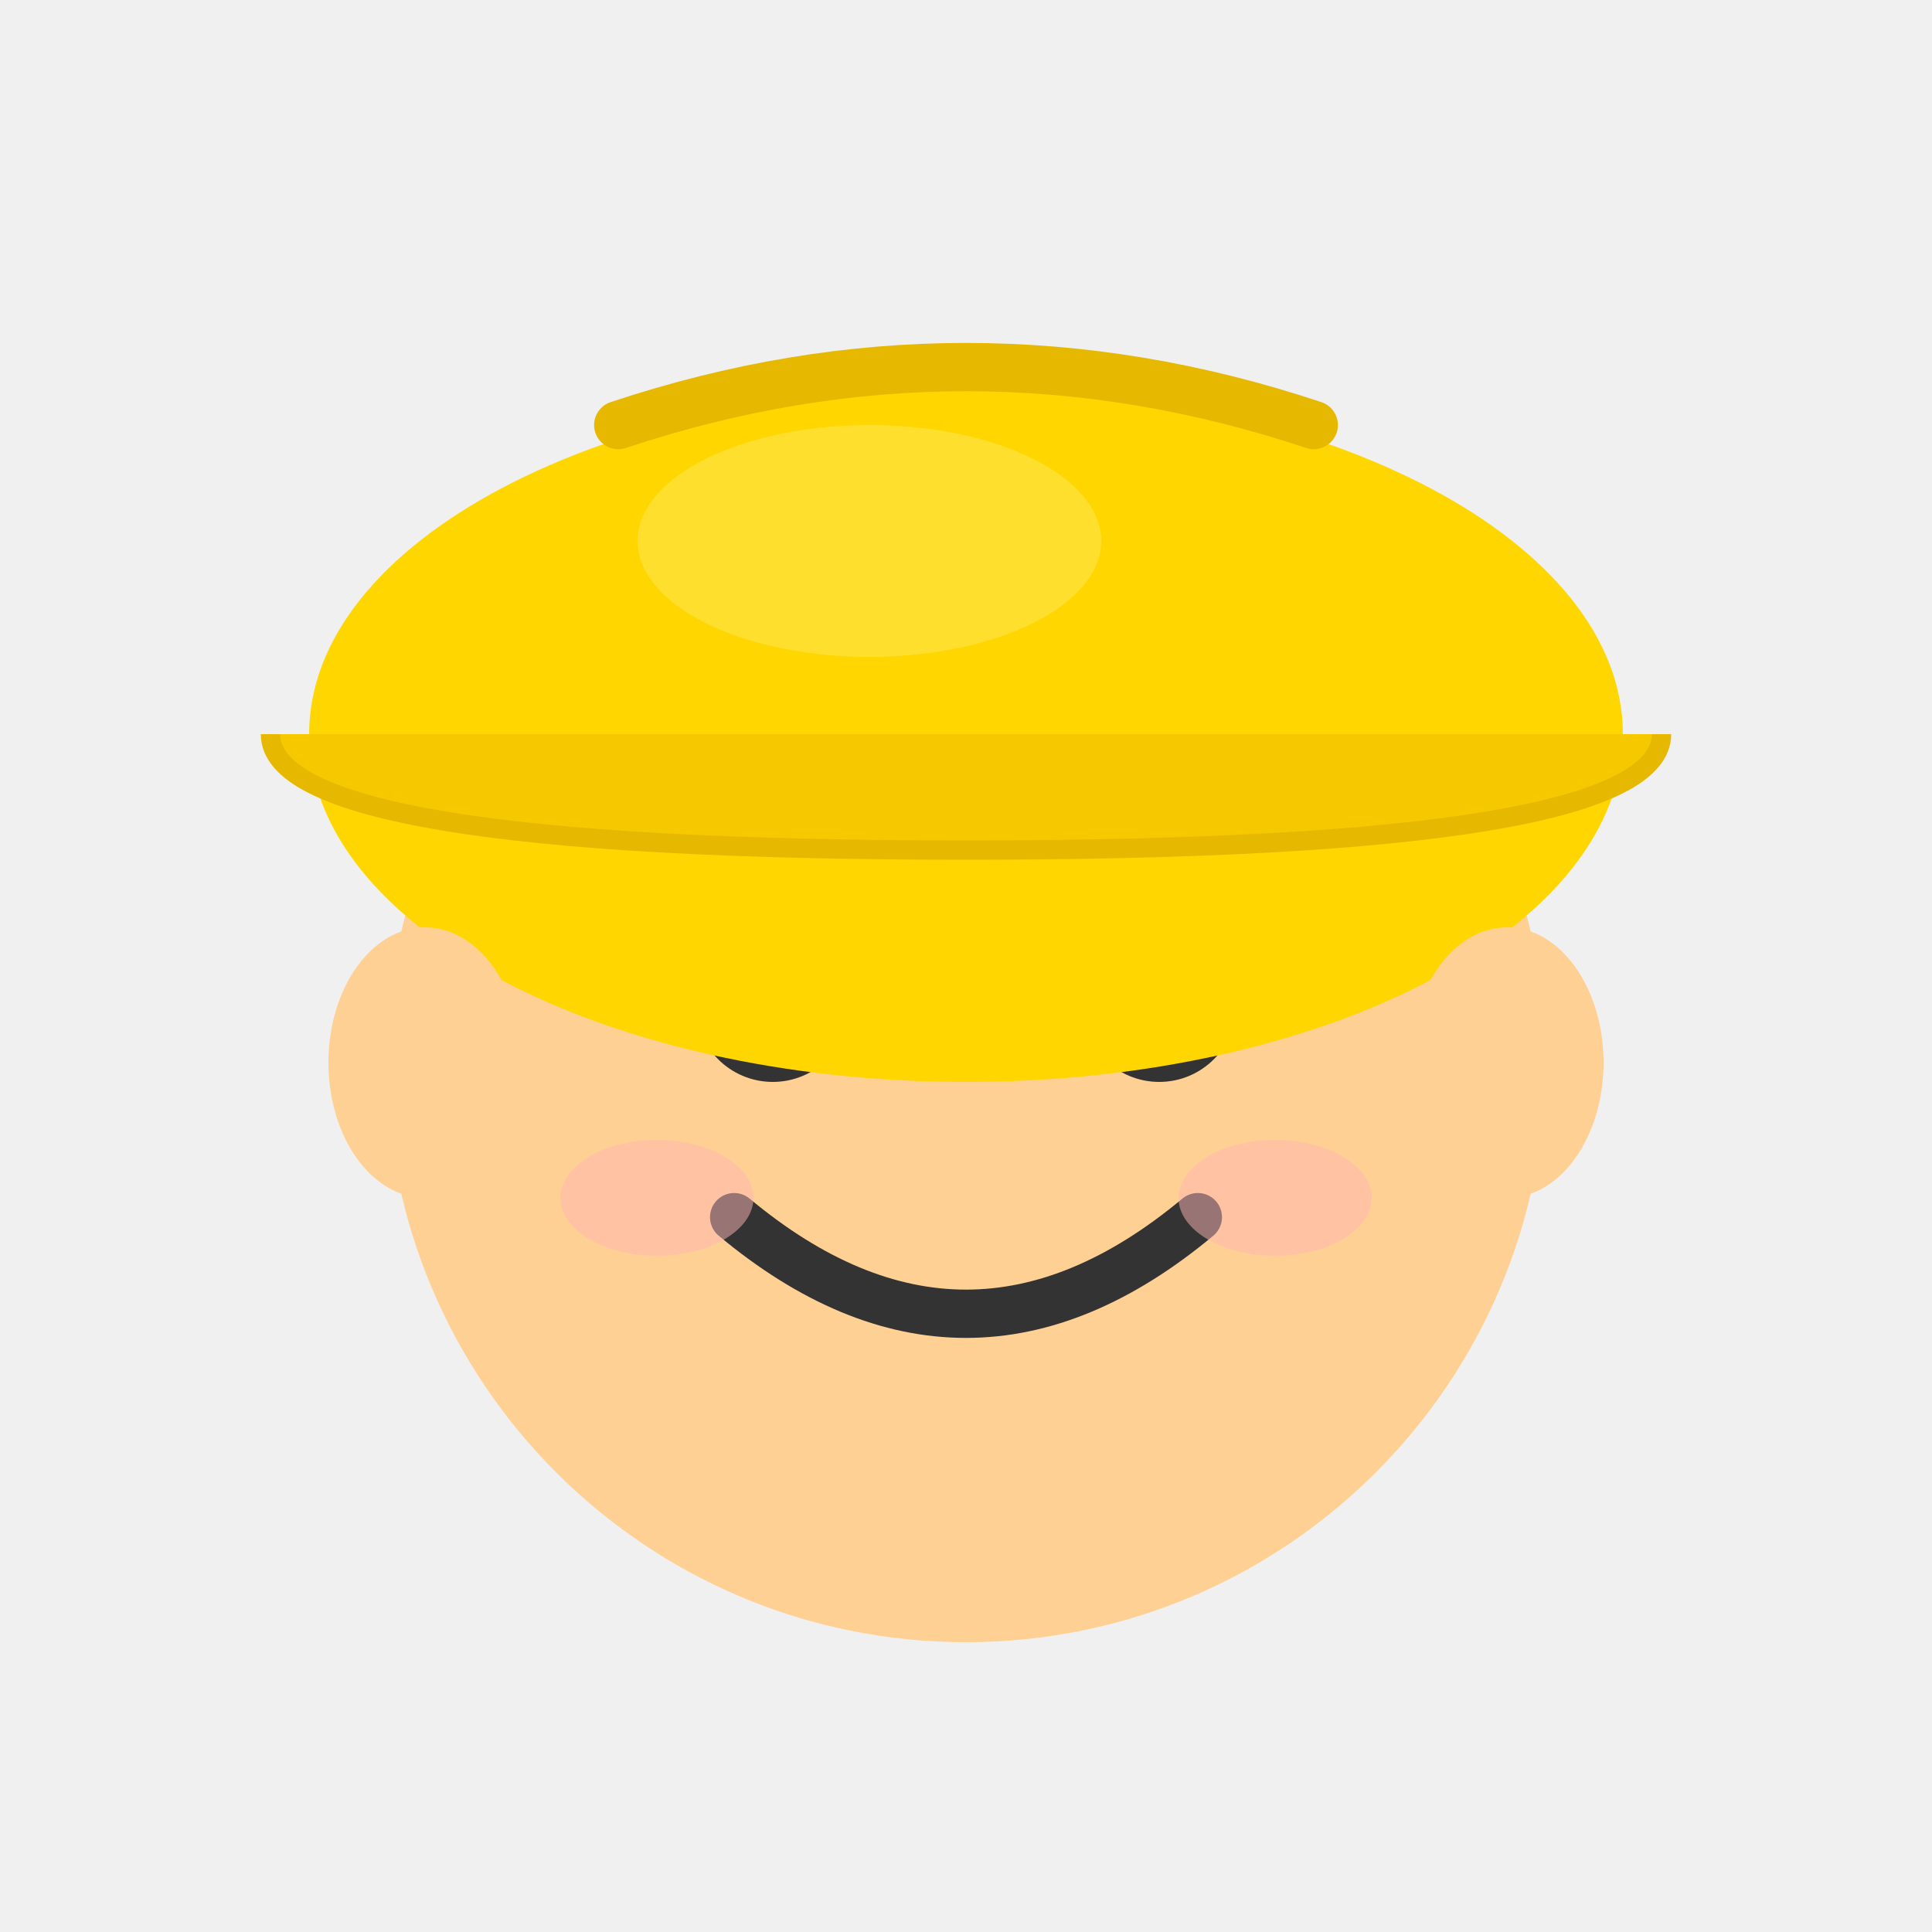
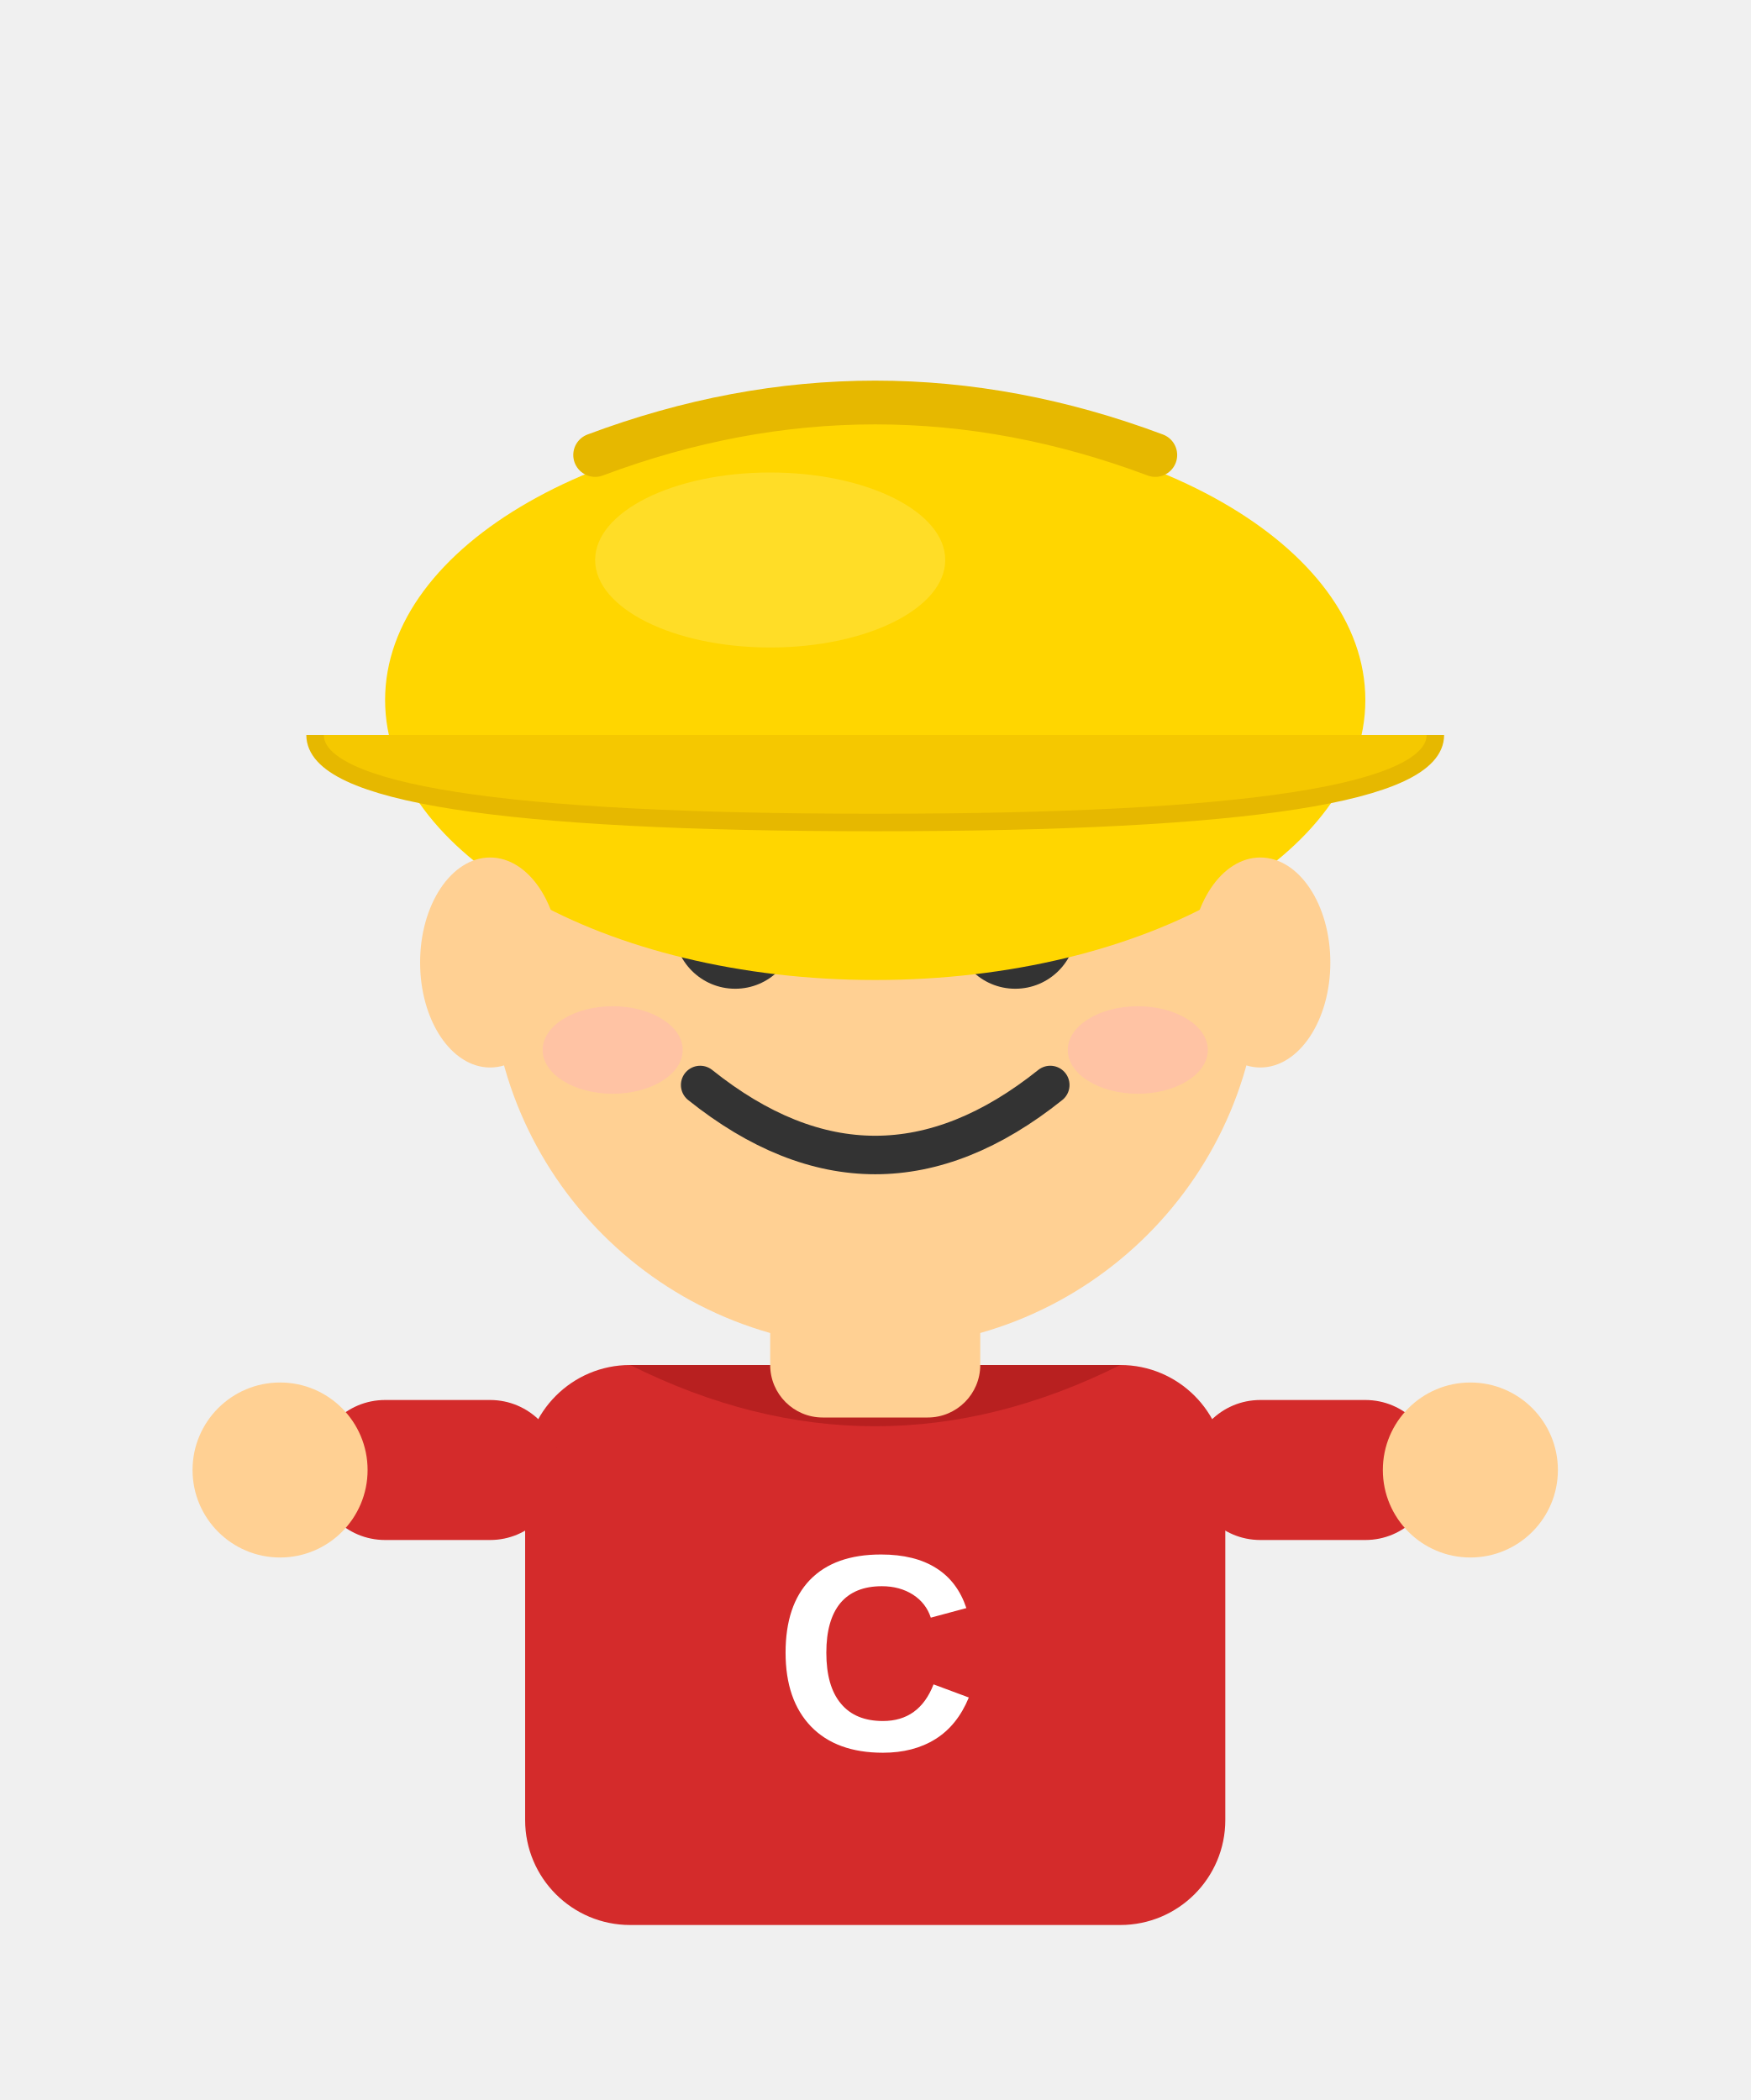
- <svg xmlns="http://www.w3.org/2000/svg" viewBox="0 0 100 100" width="100" height="100">
-   <circle cx="50" cy="55" r="30" fill="#FFD093" />
-   <circle cx="40" cy="52" r="4" fill="#333" />
-   <circle cx="60" cy="52" r="4" fill="#333" />
-   <circle cx="41.5" cy="50.5" r="1.5" fill="#fff" />
-   <circle cx="61.5" cy="50.5" r="1.5" fill="#fff" />
-   <path d="M38 63 Q50 73 62 63" stroke="#333" stroke-width="2.5" fill="none" stroke-linecap="round" />
-   <ellipse cx="34" cy="62" rx="5" ry="3" fill="#FFB5B5" opacity="0.5" />
-   <ellipse cx="66" cy="62" rx="5" ry="3" fill="#FFB5B5" opacity="0.5" />
-   <ellipse cx="50" cy="38" rx="34" ry="18" fill="#FFD600" />
-   <path d="M14 38 Q14 44 50 44 Q86 44 86 38" fill="#F5C800" stroke="#E6B800" stroke-width="1" />
-   <path d="M32 22 Q50 16 68 22" stroke="#E6B800" stroke-width="2.5" fill="none" stroke-linecap="round" />
-   <ellipse cx="45" cy="28" rx="12" ry="6" fill="#FFE44D" opacity="0.6" />
-   <ellipse cx="22" cy="55" rx="5" ry="7" fill="#FFD093" />
-   <ellipse cx="78" cy="55" rx="5" ry="7" fill="#FFD093" />
+ <svg xmlns="http://www.w3.org/2000/svg" viewBox="0 0 100 120" width="100" height="120">
+   <rect x="30" y="78" width="40" height="32" rx="6" fill="#D42B2B" />
+   <path d="M36 78 Q50 85 64 78" fill="#B82020" />
+   <rect x="18" y="80" width="14" height="8" rx="4" fill="#D42B2B" />
+   <rect x="68" y="80" width="14" height="8" rx="4" fill="#D42B2B" />
+   <circle cx="16" cy="84" r="5" fill="#FFD093" />
+   <circle cx="84" cy="84" r="5" fill="#FFD093" />
+   <text x="50" y="100" text-anchor="middle" font-family="Arial Black, Arial, sans-serif" font-size="16" font-weight="900" fill="#FFFFFF" letter-spacing="0">C</text>
+   <rect x="44" y="73" width="12" height="8" rx="3" fill="#FFD093" />
+   <circle cx="50" cy="55" r="22" fill="#FFD093" />
+   <circle cx="42" cy="53" r="3.5" fill="#333" />
+   <circle cx="58" cy="53" r="3.5" fill="#333" />
+   <circle cx="43.2" cy="51.5" r="1.3" fill="#fff" />
+   <circle cx="59.2" cy="51.5" r="1.3" fill="#fff" />
+   <path d="M40 62 Q50 70 60 62" stroke="#333" stroke-width="2.2" fill="none" stroke-linecap="round" />
+   <ellipse cx="35" cy="60" rx="4" ry="2.5" fill="#FFB5B5" opacity="0.5" />
+   <ellipse cx="65" cy="60" rx="4" ry="2.5" fill="#FFB5B5" opacity="0.5" />
+   <ellipse cx="50" cy="40" rx="28" ry="16" fill="#FFD600" />
+   <path d="M18 42 Q18 47 50 47 Q82 47 82 42" fill="#F5C800" stroke="#E6B800" stroke-width="1" />
+   <path d="M34 26 Q50 20 66 26" stroke="#E6B800" stroke-width="2.5" fill="none" stroke-linecap="round" />
+   <ellipse cx="44" cy="32" rx="10" ry="5" fill="#FFE44D" opacity="0.5" />
+   <ellipse cx="28" cy="55" rx="4" ry="6" fill="#FFD093" />
+   <ellipse cx="72" cy="55" rx="4" ry="6" fill="#FFD093" />
</svg>
